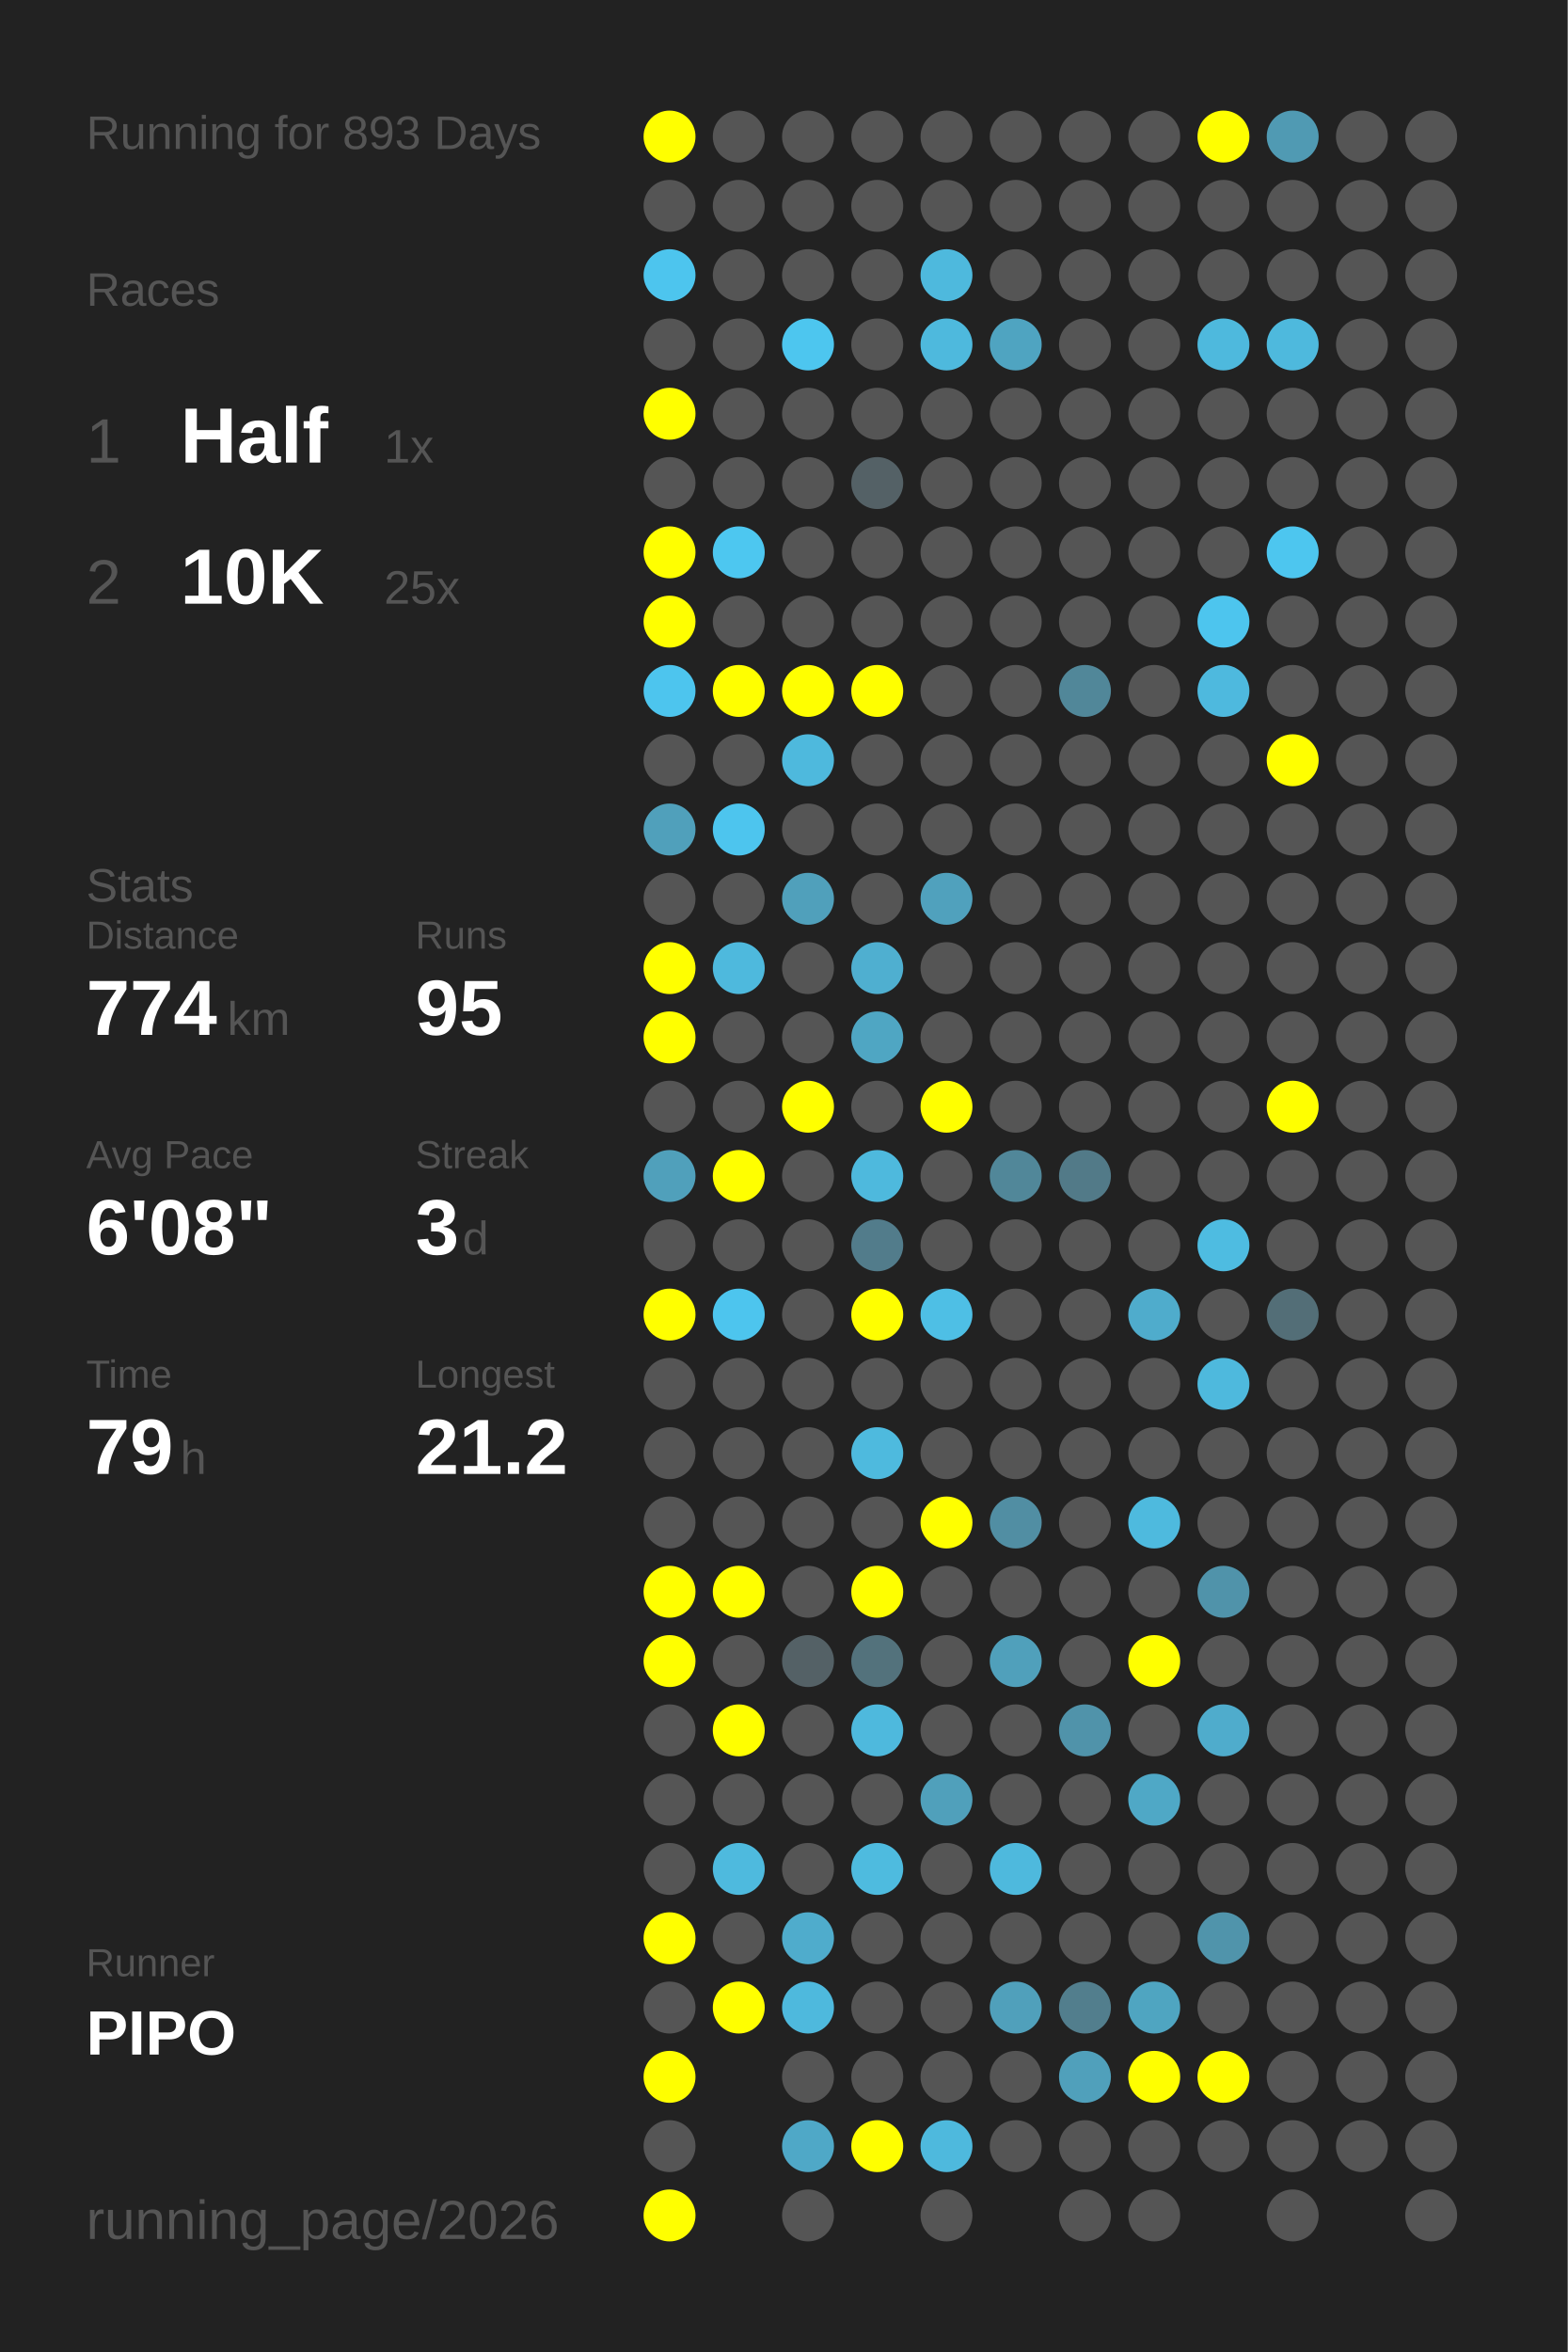
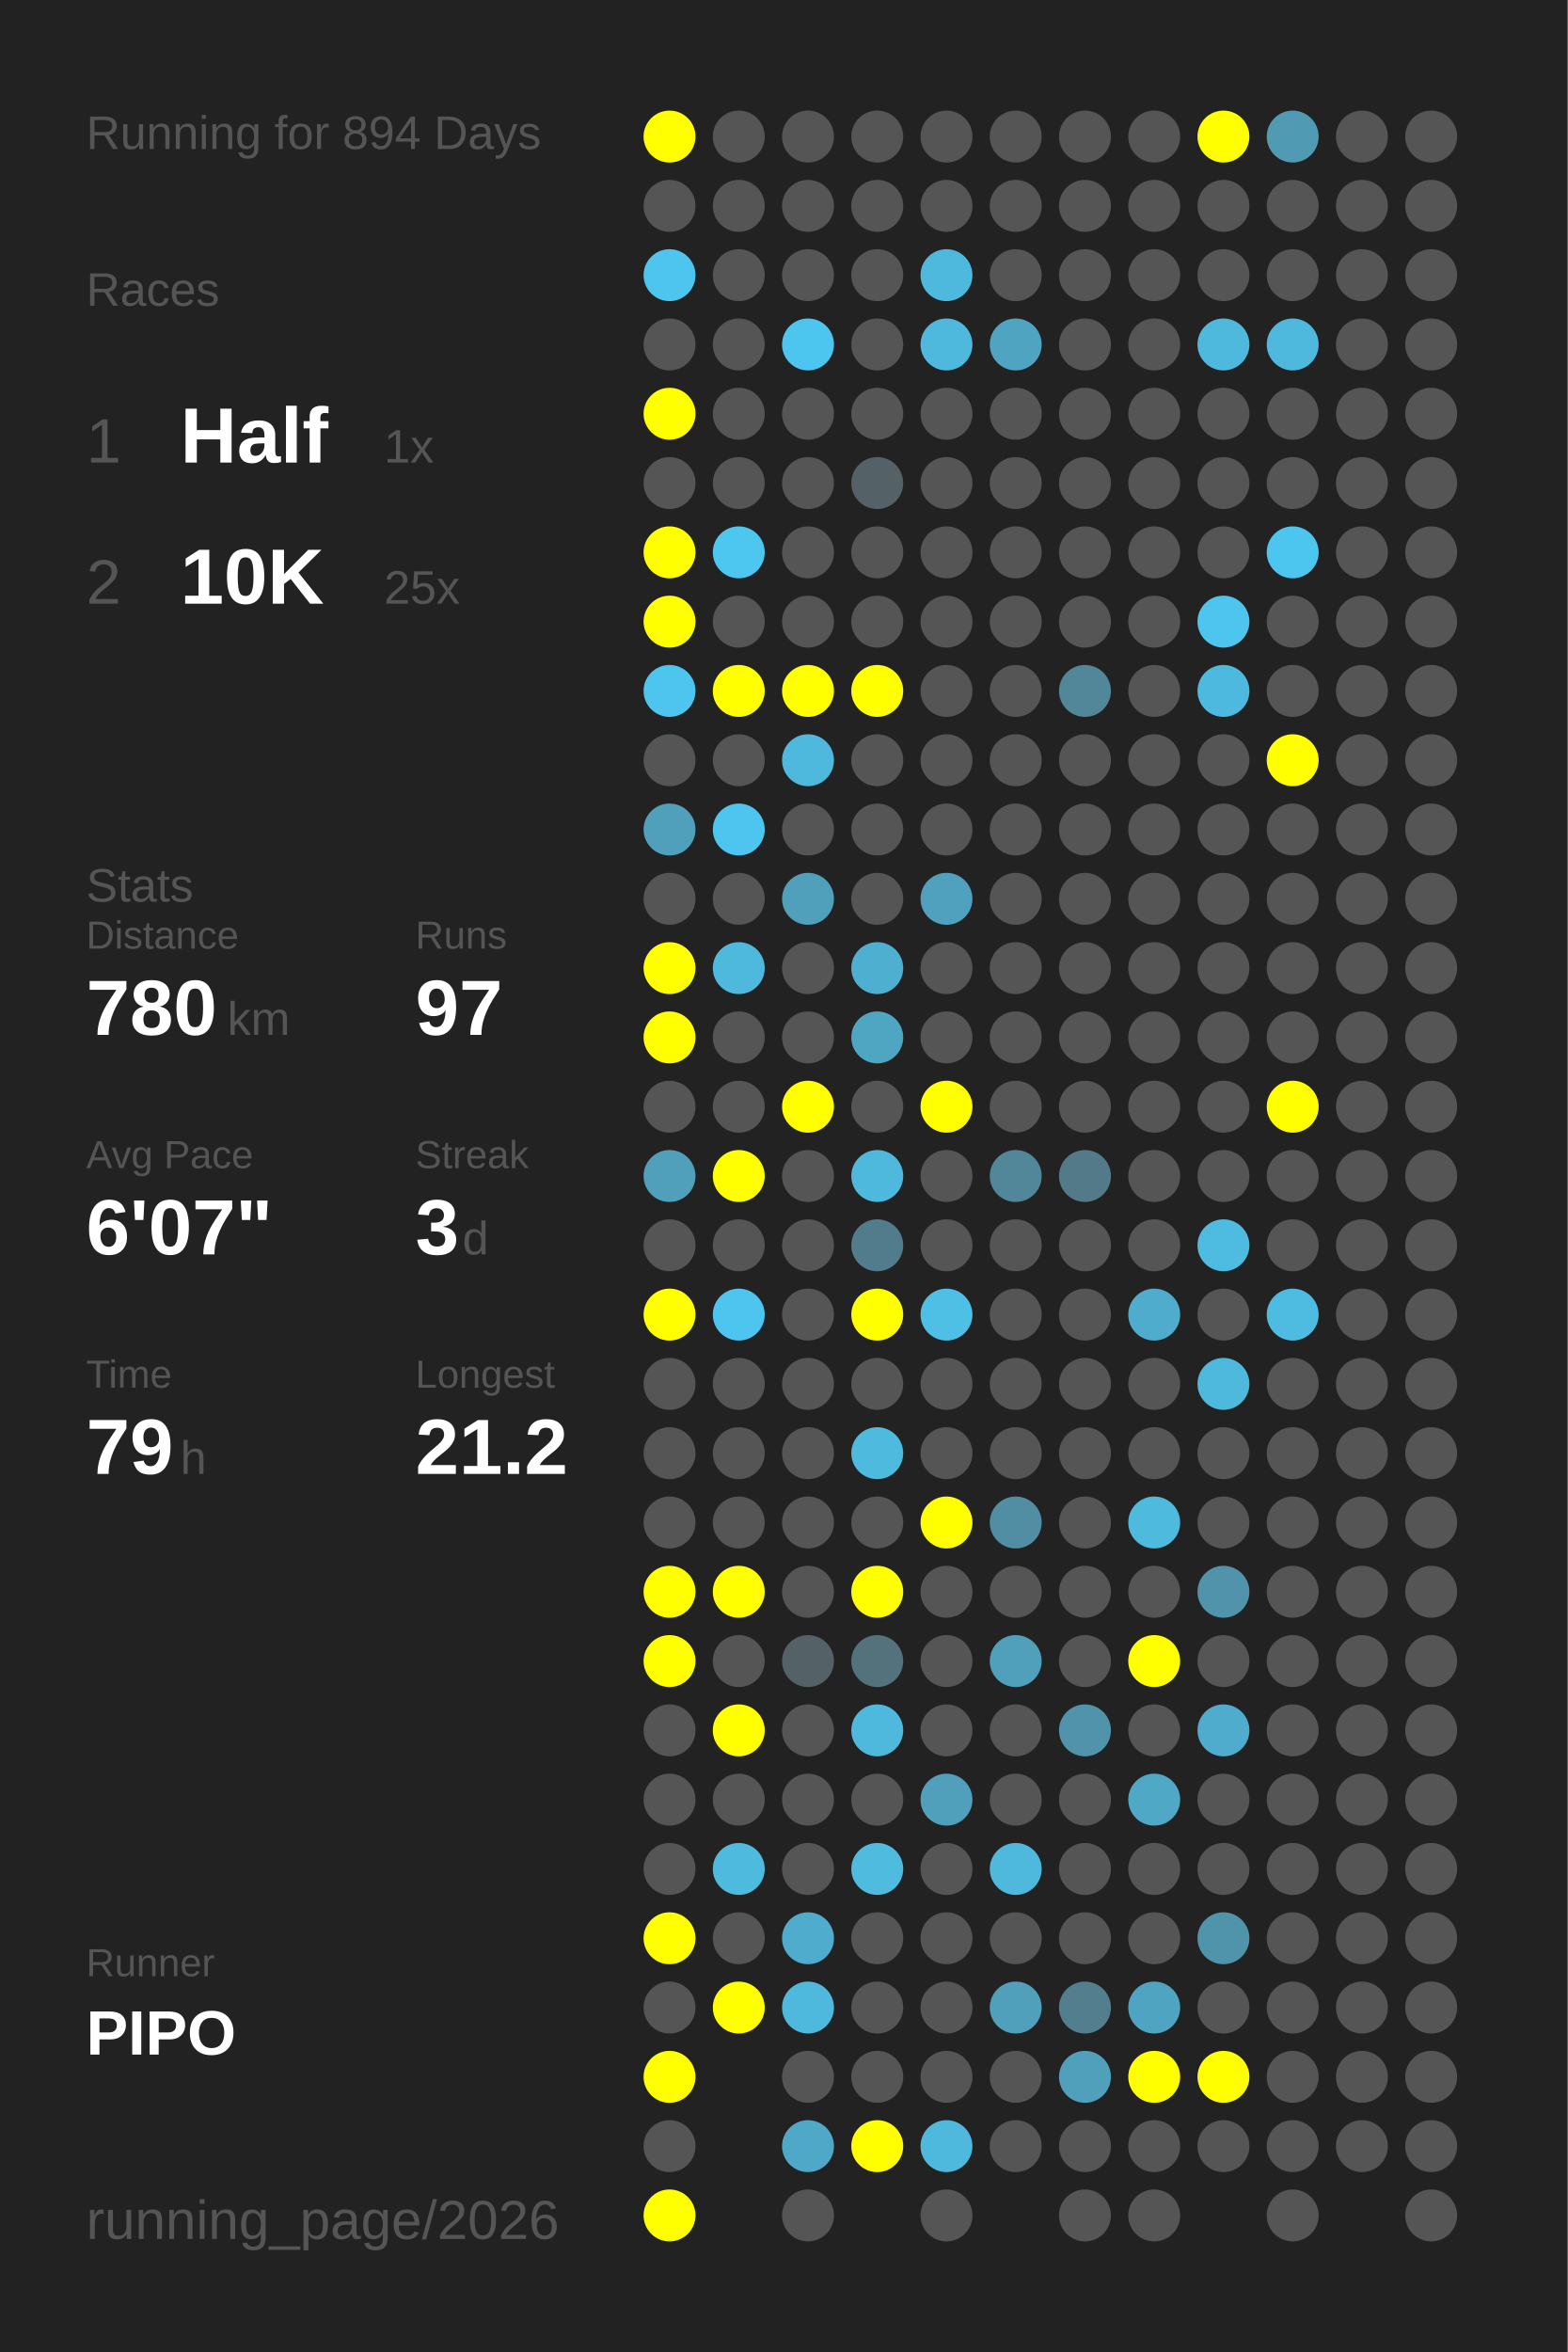
<svg xmlns="http://www.w3.org/2000/svg" baseProfile="full" height="300mm" version="1.1" viewBox="0,0,200,300" width="200mm">
  <defs />
  <rect fill="#222222" height="300" width="200" x="0" y="0" />
-   <text fill="#555555" style="font-size:6px; font-family:Arial;" x="11" y="19">Running for 893 Days</text>
+   <text fill="#555555" style="font-size:6px; font-family:Arial;" x="11" y="19">Running for 894 Days</text>
  <text fill="#555555" style="font-size:6px; font-family:Arial;" x="11" y="39">Races</text>
  <text fill="#555555" style="font-size:8px; font-family:Arial;" x="11" y="59">1</text>
  <text fill="#FFFFFF" style="font-size:10px; font-family:Arial; font-weight:bold;" x="23" y="59">Half</text>
  <text fill="#555555" style="font-size:6px; font-family:Arial;" x="49" y="59">1x</text>
  <text fill="#555555" style="font-size:8px; font-family:Arial;" x="11" y="77">2</text>
  <text fill="#FFFFFF" style="font-size:10px; font-family:Arial; font-weight:bold;" x="23" y="77">10K</text>
  <text fill="#555555" style="font-size:6px; font-family:Arial;" x="49" y="77">25x</text>
  <text fill="#555555" style="font-size:6px; font-family:Arial;" x="11" y="115">Stats</text>
  <text fill="#555555" style="font-size:5px; font-family:Arial;" x="11" y="121">Distance</text>
-   <text fill="#FFFFFF" style="font-size:10px; font-family:Arial; font-weight:bold;" x="11" y="132">774</text>
+   <text fill="#FFFFFF" style="font-size:10px; font-family:Arial; font-weight:bold;" x="11" y="132">780</text>
  <text fill="#555555" style="font-size:6px; font-family:Arial;" x="29" y="132">km</text>
  <text fill="#555555" style="font-size:5px; font-family:Arial;" x="53" y="121">Runs</text>
-   <text fill="#FFFFFF" style="font-size:10px; font-family:Arial; font-weight:bold;" x="53" y="132">95</text>
+   <text fill="#FFFFFF" style="font-size:10px; font-family:Arial; font-weight:bold;" x="53" y="132">97</text>
  <text fill="#555555" style="font-size:5px; font-family:Arial;" x="11" y="149">Avg Pace</text>
-   <text fill="#FFFFFF" style="font-size:10px; font-family:Arial; font-weight:bold;" x="11" y="160">6'08"</text>
+   <text fill="#FFFFFF" style="font-size:10px; font-family:Arial; font-weight:bold;" x="11" y="160">6'07"</text>
  <text fill="#555555" style="font-size:5px; font-family:Arial;" x="53" y="149">Streak</text>
  <text fill="#FFFFFF" style="font-size:10px; font-family:Arial; font-weight:bold;" x="53" y="160">3</text>
  <text fill="#555555" style="font-size:6px; font-family:Arial;" x="59" y="160">d</text>
  <text fill="#555555" style="font-size:5px; font-family:Arial;" x="11" y="177">Time</text>
  <text fill="#FFFFFF" style="font-size:10px; font-family:Arial; font-weight:bold;" x="11" y="188">79</text>
  <text fill="#555555" style="font-size:6px; font-family:Arial;" x="23" y="188">h</text>
  <text fill="#555555" style="font-size:5px; font-family:Arial;" x="53" y="177">Longest</text>
  <text fill="#FFFFFF" style="font-size:10px; font-family:Arial; font-weight:bold;" x="53" y="188">21.2</text>
  <text fill="#555555" style="font-size:5px; font-family:Arial;" x="11" y="252.065">Runner</text>
  <text fill="#FFFFFF" style="font-size:8px; font-family:Arial; font-weight:bold;" x="11" y="262.065">PIPO</text>
  <text fill="#555555" style="font-size:7px; font-family:Arial;" x="11" y="285.581">running_page/2026</text>
  <circle cx="85.417" cy="17.419" fill="#FFFF00" r="3.312" />
  <circle cx="85.417" cy="26.258" fill="#555555" r="3.312" />
  <circle cx="85.417" cy="35.097" fill="#4dc5ee" r="3.312" />
  <circle cx="85.417" cy="43.935" fill="#555555" r="3.312" />
  <circle cx="85.417" cy="52.774" fill="#FFFF00" r="3.312" />
  <circle cx="85.417" cy="61.613" fill="#555555" r="3.312" />
  <circle cx="85.417" cy="70.452" fill="#FFFF00" r="3.312" />
  <circle cx="85.417" cy="79.29" fill="#FFFF00" r="3.312" />
  <circle cx="85.417" cy="88.129" fill="#4dc5ee" r="3.312" />
  <circle cx="85.417" cy="96.968" fill="#555555" r="3.312" />
  <circle cx="85.417" cy="105.806" fill="#50a0bb" r="3.312" />
  <circle cx="85.417" cy="114.645" fill="#555555" r="3.312" />
  <circle cx="85.417" cy="123.484" fill="#FFFF00" r="3.312" />
  <circle cx="85.417" cy="132.323" fill="#FFFF00" r="3.312" />
  <circle cx="85.417" cy="141.161" fill="#555555" r="3.312" />
  <circle cx="85.417" cy="150" fill="#50a0bb" r="3.312" />
  <circle cx="85.417" cy="158.839" fill="#555555" r="3.312" />
  <circle cx="85.417" cy="167.677" fill="#FFFF00" r="3.312" />
  <circle cx="85.417" cy="176.516" fill="#555555" r="3.312" />
  <circle cx="85.417" cy="185.355" fill="#555555" r="3.312" />
  <circle cx="85.417" cy="194.194" fill="#555555" r="3.312" />
  <circle cx="85.417" cy="203.032" fill="#FFFF00" r="3.312" />
  <circle cx="85.417" cy="211.871" fill="#FFFF00" r="3.312" />
  <circle cx="85.417" cy="220.71" fill="#555555" r="3.312" />
  <circle cx="85.417" cy="229.548" fill="#555555" r="3.312" />
  <circle cx="85.417" cy="238.387" fill="#555555" r="3.312" />
  <circle cx="85.417" cy="247.226" fill="#FFFF00" r="3.312" />
  <circle cx="85.417" cy="256.065" fill="#555555" r="3.312" />
  <circle cx="85.417" cy="264.903" fill="#FFFF00" r="3.312" />
  <circle cx="85.417" cy="273.742" fill="#555555" r="3.312" />
  <circle cx="85.417" cy="282.581" fill="#FFFF00" r="3.312" />
  <circle cx="94.25" cy="17.419" fill="#555555" r="3.312" />
  <circle cx="94.25" cy="26.258" fill="#555555" r="3.312" />
  <circle cx="94.25" cy="35.097" fill="#555555" r="3.312" />
  <circle cx="94.25" cy="43.935" fill="#555555" r="3.312" />
  <circle cx="94.25" cy="52.774" fill="#555555" r="3.312" />
  <circle cx="94.25" cy="61.613" fill="#555555" r="3.312" />
  <circle cx="94.25" cy="70.452" fill="#4dc7f0" r="3.312" />
  <circle cx="94.25" cy="79.29" fill="#555555" r="3.312" />
  <circle cx="94.25" cy="88.129" fill="#FFFF00" r="3.312" />
  <circle cx="94.25" cy="96.968" fill="#555555" r="3.312" />
  <circle cx="94.25" cy="105.806" fill="#4dc5ee" r="3.312" />
  <circle cx="94.25" cy="114.645" fill="#555555" r="3.312" />
  <circle cx="94.25" cy="123.484" fill="#4eb9dd" r="3.312" />
  <circle cx="94.25" cy="132.323" fill="#555555" r="3.312" />
  <circle cx="94.25" cy="141.161" fill="#555555" r="3.312" />
  <circle cx="94.25" cy="150" fill="#FFFF00" r="3.312" />
  <circle cx="94.25" cy="158.839" fill="#555555" r="3.312" />
  <circle cx="94.25" cy="167.677" fill="#4dc5ee" r="3.312" />
  <circle cx="94.25" cy="176.516" fill="#555555" r="3.312" />
  <circle cx="94.25" cy="185.355" fill="#555555" r="3.312" />
  <circle cx="94.25" cy="194.194" fill="#555555" r="3.312" />
  <circle cx="94.25" cy="203.032" fill="#FFFF00" r="3.312" />
  <circle cx="94.25" cy="211.871" fill="#555555" r="3.312" />
  <circle cx="94.25" cy="220.71" fill="#FFFF00" r="3.312" />
  <circle cx="94.25" cy="229.548" fill="#555555" r="3.312" />
  <circle cx="94.25" cy="238.387" fill="#4ebade" r="3.312" />
  <circle cx="94.25" cy="247.226" fill="#555555" r="3.312" />
  <circle cx="94.25" cy="256.065" fill="#FFFF00" r="3.312" />
  <circle cx="103.083" cy="17.419" fill="#555555" r="3.312" />
  <circle cx="103.083" cy="26.258" fill="#555555" r="3.312" />
  <circle cx="103.083" cy="35.097" fill="#555555" r="3.312" />
  <circle cx="103.083" cy="43.935" fill="#4dc6ef" r="3.312" />
  <circle cx="103.083" cy="52.774" fill="#555555" r="3.312" />
  <circle cx="103.083" cy="61.613" fill="#555555" r="3.312" />
  <circle cx="103.083" cy="70.452" fill="#555555" r="3.312" />
  <circle cx="103.083" cy="79.29" fill="#555555" r="3.312" />
  <circle cx="103.083" cy="88.129" fill="#FFFF00" r="3.312" />
  <circle cx="103.083" cy="96.968" fill="#4eb9dd" r="3.312" />
  <circle cx="103.083" cy="105.806" fill="#555555" r="3.312" />
  <circle cx="103.083" cy="114.645" fill="#50a0bb" r="3.312" />
  <circle cx="103.083" cy="123.484" fill="#555555" r="3.312" />
  <circle cx="103.083" cy="132.323" fill="#555555" r="3.312" />
  <circle cx="103.083" cy="141.161" fill="#FFFF00" r="3.312" />
  <circle cx="103.083" cy="150" fill="#555555" r="3.312" />
  <circle cx="103.083" cy="158.839" fill="#555555" r="3.312" />
  <circle cx="103.083" cy="167.677" fill="#555555" r="3.312" />
  <circle cx="103.083" cy="176.516" fill="#555555" r="3.312" />
  <circle cx="103.083" cy="185.355" fill="#555555" r="3.312" />
  <circle cx="103.083" cy="194.194" fill="#555555" r="3.312" />
  <circle cx="103.083" cy="203.032" fill="#555555" r="3.312" />
  <circle cx="103.083" cy="211.871" fill="#546166" r="3.312" />
  <circle cx="103.083" cy="220.71" fill="#555555" r="3.312" />
  <circle cx="103.083" cy="229.548" fill="#555555" r="3.312" />
  <circle cx="103.083" cy="238.387" fill="#555555" r="3.312" />
  <circle cx="103.083" cy="247.226" fill="#4faccc" r="3.312" />
  <circle cx="103.083" cy="256.065" fill="#4eb9dd" r="3.312" />
  <circle cx="103.083" cy="264.903" fill="#555555" r="3.312" />
  <circle cx="103.083" cy="273.742" fill="#4fa8c7" r="3.312" />
  <circle cx="103.083" cy="282.581" fill="#555555" r="3.312" />
  <circle cx="111.917" cy="17.419" fill="#555555" r="3.312" />
  <circle cx="111.917" cy="26.258" fill="#555555" r="3.312" />
  <circle cx="111.917" cy="35.097" fill="#555555" r="3.312" />
  <circle cx="111.917" cy="43.935" fill="#555555" r="3.312" />
  <circle cx="111.917" cy="52.774" fill="#555555" r="3.312" />
  <circle cx="111.917" cy="61.613" fill="#546166" r="3.312" />
  <circle cx="111.917" cy="70.452" fill="#555555" r="3.312" />
  <circle cx="111.917" cy="79.29" fill="#555555" r="3.312" />
  <circle cx="111.917" cy="88.129" fill="#FFFF00" r="3.312" />
  <circle cx="111.917" cy="96.968" fill="#555555" r="3.312" />
  <circle cx="111.917" cy="105.806" fill="#555555" r="3.312" />
  <circle cx="111.917" cy="114.645" fill="#555555" r="3.312" />
  <circle cx="111.917" cy="123.484" fill="#4fafd0" r="3.312" />
  <circle cx="111.917" cy="132.323" fill="#4fa6c3" r="3.312" />
  <circle cx="111.917" cy="141.161" fill="#555555" r="3.312" />
  <circle cx="111.917" cy="150" fill="#4eb9dd" r="3.312" />
  <circle cx="111.917" cy="158.839" fill="#527c8b" r="3.312" />
  <circle cx="111.917" cy="167.677" fill="#FFFF00" r="3.312" />
  <circle cx="111.917" cy="176.516" fill="#555555" r="3.312" />
  <circle cx="111.917" cy="185.355" fill="#4ebade" r="3.312" />
  <circle cx="111.917" cy="194.194" fill="#555555" r="3.312" />
  <circle cx="111.917" cy="203.032" fill="#FFFF00" r="3.312" />
  <circle cx="111.917" cy="211.871" fill="#53727c" r="3.312" />
  <circle cx="111.917" cy="220.71" fill="#4eb9dd" r="3.312" />
  <circle cx="111.917" cy="229.548" fill="#555555" r="3.312" />
  <circle cx="111.917" cy="238.387" fill="#4ebbdf" r="3.312" />
  <circle cx="111.917" cy="247.226" fill="#555555" r="3.312" />
  <circle cx="111.917" cy="256.065" fill="#555555" r="3.312" />
  <circle cx="111.917" cy="264.903" fill="#555555" r="3.312" />
  <circle cx="111.917" cy="273.742" fill="#FFFF00" r="3.312" />
  <circle cx="120.75" cy="17.419" fill="#555555" r="3.312" />
  <circle cx="120.75" cy="26.258" fill="#555555" r="3.312" />
  <circle cx="120.75" cy="35.097" fill="#4eb9dd" r="3.312" />
  <circle cx="120.75" cy="43.935" fill="#4eb9dd" r="3.312" />
  <circle cx="120.75" cy="52.774" fill="#555555" r="3.312" />
  <circle cx="120.75" cy="61.613" fill="#555555" r="3.312" />
  <circle cx="120.75" cy="70.452" fill="#555555" r="3.312" />
  <circle cx="120.75" cy="79.29" fill="#555555" r="3.312" />
  <circle cx="120.75" cy="88.129" fill="#555555" r="3.312" />
  <circle cx="120.75" cy="96.968" fill="#555555" r="3.312" />
  <circle cx="120.75" cy="105.806" fill="#555555" r="3.312" />
  <circle cx="120.75" cy="114.645" fill="#50a1bd" r="3.312" />
  <circle cx="120.75" cy="123.484" fill="#555555" r="3.312" />
  <circle cx="120.75" cy="132.323" fill="#555555" r="3.312" />
  <circle cx="120.75" cy="141.161" fill="#FFFF00" r="3.312" />
  <circle cx="120.75" cy="150" fill="#555555" r="3.312" />
  <circle cx="120.75" cy="158.839" fill="#555555" r="3.312" />
  <circle cx="120.75" cy="167.677" fill="#4ebfe5" r="3.312" />
  <circle cx="120.75" cy="176.516" fill="#555555" r="3.312" />
  <circle cx="120.75" cy="185.355" fill="#555555" r="3.312" />
  <circle cx="120.75" cy="194.194" fill="#FFFF00" r="3.312" />
  <circle cx="120.75" cy="203.032" fill="#555555" r="3.312" />
  <circle cx="120.75" cy="211.871" fill="#555555" r="3.312" />
  <circle cx="120.75" cy="220.71" fill="#555555" r="3.312" />
  <circle cx="120.75" cy="229.548" fill="#50a0bb" r="3.312" />
  <circle cx="120.75" cy="238.387" fill="#555555" r="3.312" />
  <circle cx="120.75" cy="247.226" fill="#555555" r="3.312" />
  <circle cx="120.75" cy="256.065" fill="#555555" r="3.312" />
  <circle cx="120.75" cy="264.903" fill="#555555" r="3.312" />
  <circle cx="120.75" cy="273.742" fill="#4eb9dd" r="3.312" />
  <circle cx="120.75" cy="282.581" fill="#555555" r="3.312" />
  <circle cx="129.583" cy="17.419" fill="#555555" r="3.312" />
  <circle cx="129.583" cy="26.258" fill="#555555" r="3.312" />
  <circle cx="129.583" cy="35.097" fill="#555555" r="3.312" />
  <circle cx="129.583" cy="43.935" fill="#4fa4c1" r="3.312" />
  <circle cx="129.583" cy="52.774" fill="#555555" r="3.312" />
  <circle cx="129.583" cy="61.613" fill="#555555" r="3.312" />
  <circle cx="129.583" cy="70.452" fill="#555555" r="3.312" />
  <circle cx="129.583" cy="79.29" fill="#555555" r="3.312" />
  <circle cx="129.583" cy="88.129" fill="#555555" r="3.312" />
  <circle cx="129.583" cy="96.968" fill="#555555" r="3.312" />
  <circle cx="129.583" cy="105.806" fill="#555555" r="3.312" />
  <circle cx="129.583" cy="114.645" fill="#555555" r="3.312" />
  <circle cx="129.583" cy="123.484" fill="#555555" r="3.312" />
  <circle cx="129.583" cy="132.323" fill="#555555" r="3.312" />
  <circle cx="129.583" cy="141.161" fill="#555555" r="3.312" />
  <circle cx="129.583" cy="150" fill="#518799" r="3.312" />
  <circle cx="129.583" cy="158.839" fill="#555555" r="3.312" />
  <circle cx="129.583" cy="167.677" fill="#555555" r="3.312" />
  <circle cx="129.583" cy="176.516" fill="#555555" r="3.312" />
  <circle cx="129.583" cy="185.355" fill="#555555" r="3.312" />
  <circle cx="129.583" cy="194.194" fill="#518ea3" r="3.312" />
  <circle cx="129.583" cy="203.032" fill="#555555" r="3.312" />
  <circle cx="129.583" cy="211.871" fill="#50a0bb" r="3.312" />
  <circle cx="129.583" cy="220.71" fill="#555555" r="3.312" />
  <circle cx="129.583" cy="229.548" fill="#555555" r="3.312" />
  <circle cx="129.583" cy="238.387" fill="#4eb9dd" r="3.312" />
  <circle cx="129.583" cy="247.226" fill="#555555" r="3.312" />
  <circle cx="129.583" cy="256.065" fill="#50a0bb" r="3.312" />
  <circle cx="129.583" cy="264.903" fill="#555555" r="3.312" />
  <circle cx="129.583" cy="273.742" fill="#555555" r="3.312" />
  <circle cx="138.417" cy="17.419" fill="#555555" r="3.312" />
  <circle cx="138.417" cy="26.258" fill="#555555" r="3.312" />
  <circle cx="138.417" cy="35.097" fill="#555555" r="3.312" />
  <circle cx="138.417" cy="43.935" fill="#555555" r="3.312" />
  <circle cx="138.417" cy="52.774" fill="#555555" r="3.312" />
  <circle cx="138.417" cy="61.613" fill="#555555" r="3.312" />
  <circle cx="138.417" cy="70.452" fill="#555555" r="3.312" />
  <circle cx="138.417" cy="79.29" fill="#555555" r="3.312" />
  <circle cx="138.417" cy="88.129" fill="#518799" r="3.312" />
  <circle cx="138.417" cy="96.968" fill="#555555" r="3.312" />
  <circle cx="138.417" cy="105.806" fill="#555555" r="3.312" />
  <circle cx="138.417" cy="114.645" fill="#555555" r="3.312" />
  <circle cx="138.417" cy="123.484" fill="#555555" r="3.312" />
  <circle cx="138.417" cy="132.323" fill="#555555" r="3.312" />
  <circle cx="138.417" cy="141.161" fill="#555555" r="3.312" />
  <circle cx="138.417" cy="150" fill="#527a88" r="3.312" />
  <circle cx="138.417" cy="158.839" fill="#555555" r="3.312" />
  <circle cx="138.417" cy="167.677" fill="#555555" r="3.312" />
  <circle cx="138.417" cy="176.516" fill="#555555" r="3.312" />
  <circle cx="138.417" cy="185.355" fill="#555555" r="3.312" />
  <circle cx="138.417" cy="194.194" fill="#555555" r="3.312" />
  <circle cx="138.417" cy="203.032" fill="#555555" r="3.312" />
  <circle cx="138.417" cy="211.871" fill="#555555" r="3.312" />
  <circle cx="138.417" cy="220.71" fill="#5093aa" r="3.312" />
  <circle cx="138.417" cy="229.548" fill="#555555" r="3.312" />
  <circle cx="138.417" cy="238.387" fill="#555555" r="3.312" />
  <circle cx="138.417" cy="247.226" fill="#555555" r="3.312" />
  <circle cx="138.417" cy="256.065" fill="#527e8d" r="3.312" />
  <circle cx="138.417" cy="264.903" fill="#50a0bb" r="3.312" />
  <circle cx="138.417" cy="273.742" fill="#555555" r="3.312" />
  <circle cx="138.417" cy="282.581" fill="#555555" r="3.312" />
  <circle cx="147.25" cy="17.419" fill="#555555" r="3.312" />
  <circle cx="147.25" cy="26.258" fill="#555555" r="3.312" />
  <circle cx="147.25" cy="35.097" fill="#555555" r="3.312" />
  <circle cx="147.25" cy="43.935" fill="#555555" r="3.312" />
  <circle cx="147.25" cy="52.774" fill="#555555" r="3.312" />
  <circle cx="147.25" cy="61.613" fill="#555555" r="3.312" />
  <circle cx="147.25" cy="70.452" fill="#555555" r="3.312" />
  <circle cx="147.25" cy="79.29" fill="#555555" r="3.312" />
  <circle cx="147.25" cy="88.129" fill="#555555" r="3.312" />
  <circle cx="147.25" cy="96.968" fill="#555555" r="3.312" />
  <circle cx="147.25" cy="105.806" fill="#555555" r="3.312" />
  <circle cx="147.25" cy="114.645" fill="#555555" r="3.312" />
  <circle cx="147.25" cy="123.484" fill="#555555" r="3.312" />
  <circle cx="147.25" cy="132.323" fill="#555555" r="3.312" />
  <circle cx="147.25" cy="141.161" fill="#555555" r="3.312" />
  <circle cx="147.25" cy="150" fill="#555555" r="3.312" />
  <circle cx="147.25" cy="158.839" fill="#555555" r="3.312" />
  <circle cx="147.25" cy="167.677" fill="#4faccc" r="3.312" />
  <circle cx="147.25" cy="176.516" fill="#555555" r="3.312" />
  <circle cx="147.25" cy="185.355" fill="#555555" r="3.312" />
  <circle cx="147.25" cy="194.194" fill="#4ebade" r="3.312" />
  <circle cx="147.25" cy="203.032" fill="#555555" r="3.312" />
  <circle cx="147.25" cy="211.871" fill="#FFFF00" r="3.312" />
  <circle cx="147.25" cy="220.71" fill="#555555" r="3.312" />
  <circle cx="147.25" cy="229.548" fill="#4fa8c6" r="3.312" />
  <circle cx="147.25" cy="238.387" fill="#555555" r="3.312" />
  <circle cx="147.25" cy="247.226" fill="#555555" r="3.312" />
  <circle cx="147.25" cy="256.065" fill="#4fa5c1" r="3.312" />
  <circle cx="147.25" cy="264.903" fill="#FFFF00" r="3.312" />
  <circle cx="147.25" cy="273.742" fill="#555555" r="3.312" />
  <circle cx="147.25" cy="282.581" fill="#555555" r="3.312" />
  <circle cx="156.083" cy="17.419" fill="#FFFF00" r="3.312" />
  <circle cx="156.083" cy="26.258" fill="#555555" r="3.312" />
  <circle cx="156.083" cy="35.097" fill="#555555" r="3.312" />
  <circle cx="156.083" cy="43.935" fill="#4eb9dd" r="3.312" />
  <circle cx="156.083" cy="52.774" fill="#555555" r="3.312" />
  <circle cx="156.083" cy="61.613" fill="#555555" r="3.312" />
  <circle cx="156.083" cy="70.452" fill="#555555" r="3.312" />
  <circle cx="156.083" cy="79.29" fill="#4dc5ee" r="3.312" />
  <circle cx="156.083" cy="88.129" fill="#4eb9de" r="3.312" />
  <circle cx="156.083" cy="96.968" fill="#555555" r="3.312" />
  <circle cx="156.083" cy="105.806" fill="#555555" r="3.312" />
  <circle cx="156.083" cy="114.645" fill="#555555" r="3.312" />
  <circle cx="156.083" cy="123.484" fill="#555555" r="3.312" />
  <circle cx="156.083" cy="132.323" fill="#555555" r="3.312" />
  <circle cx="156.083" cy="141.161" fill="#555555" r="3.312" />
  <circle cx="156.083" cy="150" fill="#555555" r="3.312" />
  <circle cx="156.083" cy="158.839" fill="#4ebce1" r="3.312" />
  <circle cx="156.083" cy="167.677" fill="#555555" r="3.312" />
  <circle cx="156.083" cy="176.516" fill="#4eb9dd" r="3.312" />
  <circle cx="156.083" cy="185.355" fill="#555555" r="3.312" />
  <circle cx="156.083" cy="194.194" fill="#555555" r="3.312" />
  <circle cx="156.083" cy="203.032" fill="#5093aa" r="3.312" />
  <circle cx="156.083" cy="211.871" fill="#555555" r="3.312" />
  <circle cx="156.083" cy="220.71" fill="#4faccc" r="3.312" />
  <circle cx="156.083" cy="229.548" fill="#555555" r="3.312" />
  <circle cx="156.083" cy="238.387" fill="#555555" r="3.312" />
  <circle cx="156.083" cy="247.226" fill="#5094ab" r="3.312" />
  <circle cx="156.083" cy="256.065" fill="#555555" r="3.312" />
  <circle cx="156.083" cy="264.903" fill="#FFFF00" r="3.312" />
  <circle cx="156.083" cy="273.742" fill="#555555" r="3.312" />
  <circle cx="164.917" cy="17.419" fill="#509ab3" r="3.312" />
  <circle cx="164.917" cy="26.258" fill="#555555" r="3.312" />
  <circle cx="164.917" cy="35.097" fill="#555555" r="3.312" />
  <circle cx="164.917" cy="43.935" fill="#4eb9dd" r="3.312" />
  <circle cx="164.917" cy="52.774" fill="#555555" r="3.312" />
  <circle cx="164.917" cy="61.613" fill="#555555" r="3.312" />
  <circle cx="164.917" cy="70.452" fill="#4dc6ef" r="3.312" />
  <circle cx="164.917" cy="79.29" fill="#555555" r="3.312" />
  <circle cx="164.917" cy="88.129" fill="#555555" r="3.312" />
  <circle cx="164.917" cy="96.968" fill="#FFFF00" r="3.312" />
  <circle cx="164.917" cy="105.806" fill="#555555" r="3.312" />
  <circle cx="164.917" cy="114.645" fill="#555555" r="3.312" />
  <circle cx="164.917" cy="123.484" fill="#555555" r="3.312" />
  <circle cx="164.917" cy="132.323" fill="#555555" r="3.312" />
  <circle cx="164.917" cy="141.161" fill="#FFFF00" r="3.312" />
  <circle cx="164.917" cy="150" fill="#555555" r="3.312" />
  <circle cx="164.917" cy="158.839" fill="#555555" r="3.312" />
-   <circle cx="164.917" cy="167.677" fill="#536e77" r="3.312" />
+   <circle cx="164.917" cy="167.677" fill="#4ebbe0" r="3.312" />
  <circle cx="164.917" cy="176.516" fill="#555555" r="3.312" />
  <circle cx="164.917" cy="185.355" fill="#555555" r="3.312" />
  <circle cx="164.917" cy="194.194" fill="#555555" r="3.312" />
  <circle cx="164.917" cy="203.032" fill="#555555" r="3.312" />
  <circle cx="164.917" cy="211.871" fill="#555555" r="3.312" />
  <circle cx="164.917" cy="220.71" fill="#555555" r="3.312" />
  <circle cx="164.917" cy="229.548" fill="#555555" r="3.312" />
  <circle cx="164.917" cy="238.387" fill="#555555" r="3.312" />
  <circle cx="164.917" cy="247.226" fill="#555555" r="3.312" />
  <circle cx="164.917" cy="256.065" fill="#555555" r="3.312" />
  <circle cx="164.917" cy="264.903" fill="#555555" r="3.312" />
  <circle cx="164.917" cy="273.742" fill="#555555" r="3.312" />
  <circle cx="164.917" cy="282.581" fill="#555555" r="3.312" />
  <circle cx="173.75" cy="17.419" fill="#555555" r="3.312" />
  <circle cx="173.75" cy="26.258" fill="#555555" r="3.312" />
  <circle cx="173.75" cy="35.097" fill="#555555" r="3.312" />
  <circle cx="173.75" cy="43.935" fill="#555555" r="3.312" />
  <circle cx="173.75" cy="52.774" fill="#555555" r="3.312" />
  <circle cx="173.75" cy="61.613" fill="#555555" r="3.312" />
  <circle cx="173.75" cy="70.452" fill="#555555" r="3.312" />
  <circle cx="173.75" cy="79.29" fill="#555555" r="3.312" />
  <circle cx="173.75" cy="88.129" fill="#555555" r="3.312" />
  <circle cx="173.75" cy="96.968" fill="#555555" r="3.312" />
  <circle cx="173.75" cy="105.806" fill="#555555" r="3.312" />
  <circle cx="173.75" cy="114.645" fill="#555555" r="3.312" />
  <circle cx="173.75" cy="123.484" fill="#555555" r="3.312" />
  <circle cx="173.75" cy="132.323" fill="#555555" r="3.312" />
  <circle cx="173.75" cy="141.161" fill="#555555" r="3.312" />
  <circle cx="173.75" cy="150" fill="#555555" r="3.312" />
  <circle cx="173.75" cy="158.839" fill="#555555" r="3.312" />
  <circle cx="173.75" cy="167.677" fill="#555555" r="3.312" />
  <circle cx="173.75" cy="176.516" fill="#555555" r="3.312" />
  <circle cx="173.75" cy="185.355" fill="#555555" r="3.312" />
  <circle cx="173.75" cy="194.194" fill="#555555" r="3.312" />
  <circle cx="173.75" cy="203.032" fill="#555555" r="3.312" />
  <circle cx="173.75" cy="211.871" fill="#555555" r="3.312" />
  <circle cx="173.75" cy="220.71" fill="#555555" r="3.312" />
  <circle cx="173.75" cy="229.548" fill="#555555" r="3.312" />
  <circle cx="173.75" cy="238.387" fill="#555555" r="3.312" />
  <circle cx="173.75" cy="247.226" fill="#555555" r="3.312" />
  <circle cx="173.75" cy="256.065" fill="#555555" r="3.312" />
  <circle cx="173.75" cy="264.903" fill="#555555" r="3.312" />
  <circle cx="173.75" cy="273.742" fill="#555555" r="3.312" />
  <circle cx="182.583" cy="17.419" fill="#555555" r="3.312" />
  <circle cx="182.583" cy="26.258" fill="#555555" r="3.312" />
  <circle cx="182.583" cy="35.097" fill="#555555" r="3.312" />
  <circle cx="182.583" cy="43.935" fill="#555555" r="3.312" />
  <circle cx="182.583" cy="52.774" fill="#555555" r="3.312" />
  <circle cx="182.583" cy="61.613" fill="#555555" r="3.312" />
  <circle cx="182.583" cy="70.452" fill="#555555" r="3.312" />
  <circle cx="182.583" cy="79.29" fill="#555555" r="3.312" />
  <circle cx="182.583" cy="88.129" fill="#555555" r="3.312" />
  <circle cx="182.583" cy="96.968" fill="#555555" r="3.312" />
  <circle cx="182.583" cy="105.806" fill="#555555" r="3.312" />
  <circle cx="182.583" cy="114.645" fill="#555555" r="3.312" />
  <circle cx="182.583" cy="123.484" fill="#555555" r="3.312" />
  <circle cx="182.583" cy="132.323" fill="#555555" r="3.312" />
  <circle cx="182.583" cy="141.161" fill="#555555" r="3.312" />
  <circle cx="182.583" cy="150" fill="#555555" r="3.312" />
  <circle cx="182.583" cy="158.839" fill="#555555" r="3.312" />
  <circle cx="182.583" cy="167.677" fill="#555555" r="3.312" />
  <circle cx="182.583" cy="176.516" fill="#555555" r="3.312" />
  <circle cx="182.583" cy="185.355" fill="#555555" r="3.312" />
  <circle cx="182.583" cy="194.194" fill="#555555" r="3.312" />
  <circle cx="182.583" cy="203.032" fill="#555555" r="3.312" />
  <circle cx="182.583" cy="211.871" fill="#555555" r="3.312" />
  <circle cx="182.583" cy="220.71" fill="#555555" r="3.312" />
  <circle cx="182.583" cy="229.548" fill="#555555" r="3.312" />
  <circle cx="182.583" cy="238.387" fill="#555555" r="3.312" />
  <circle cx="182.583" cy="247.226" fill="#555555" r="3.312" />
  <circle cx="182.583" cy="256.065" fill="#555555" r="3.312" />
  <circle cx="182.583" cy="264.903" fill="#555555" r="3.312" />
  <circle cx="182.583" cy="273.742" fill="#555555" r="3.312" />
  <circle cx="182.583" cy="282.581" fill="#555555" r="3.312" />
</svg>
